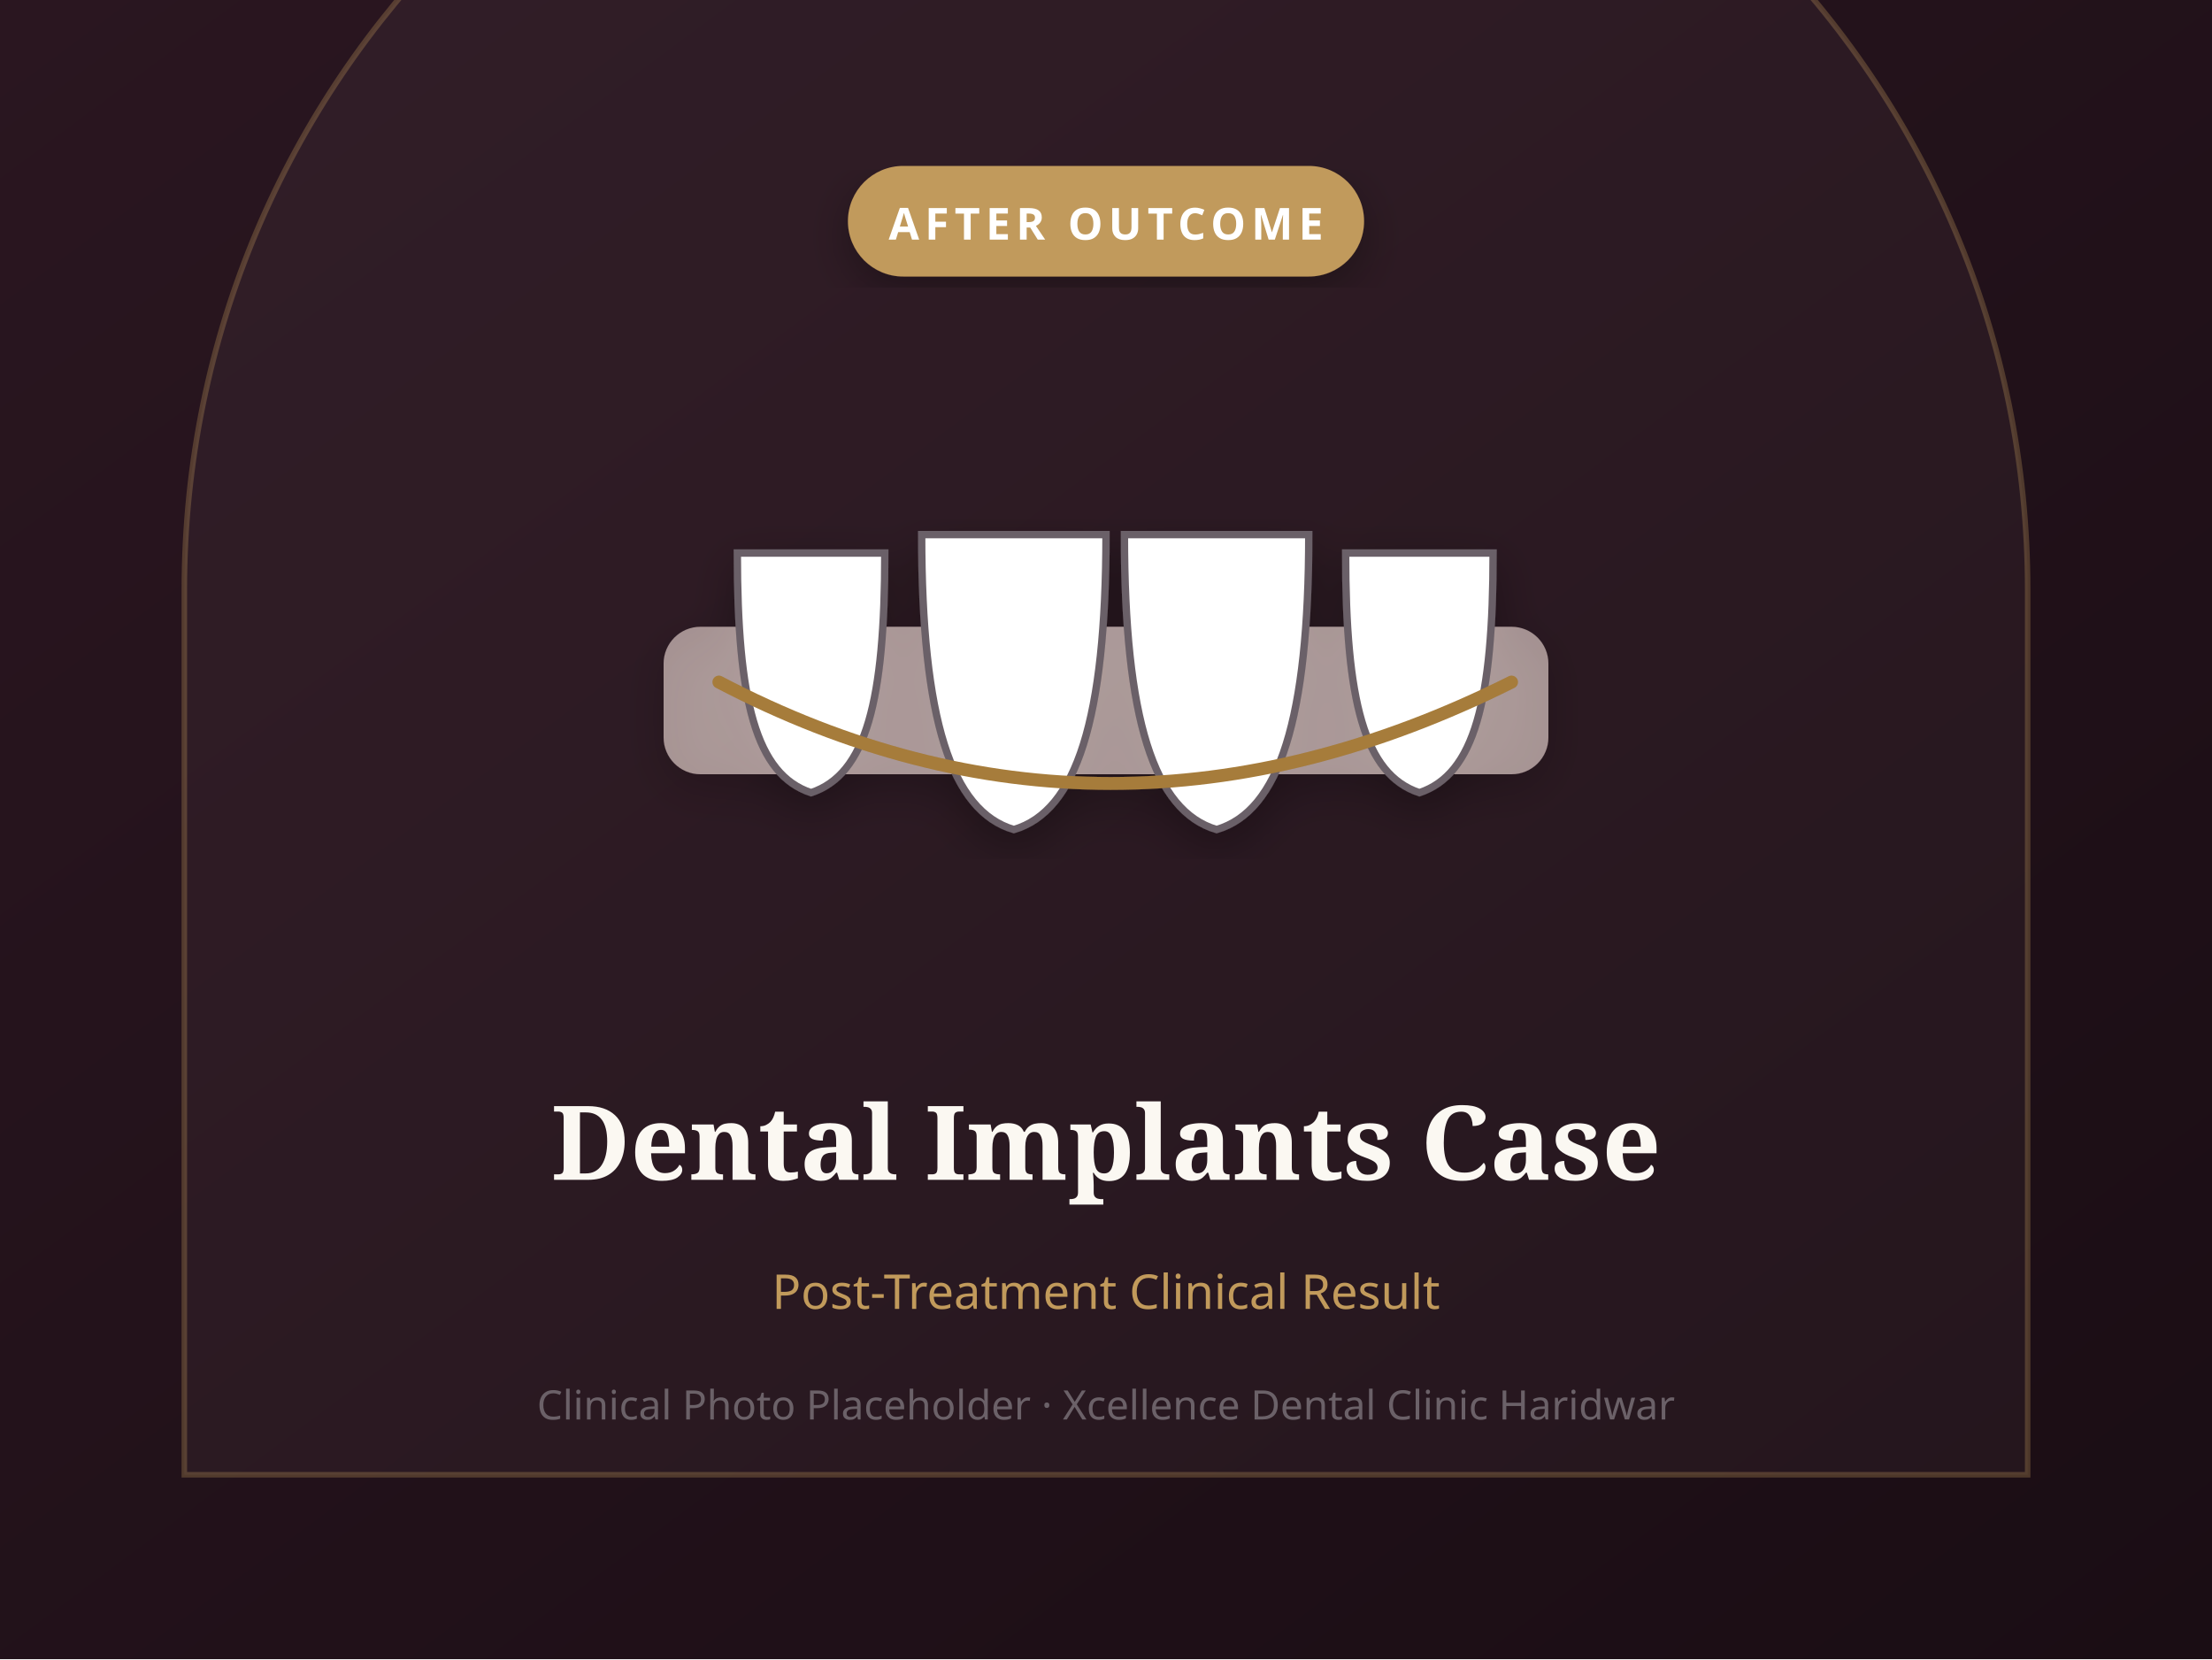
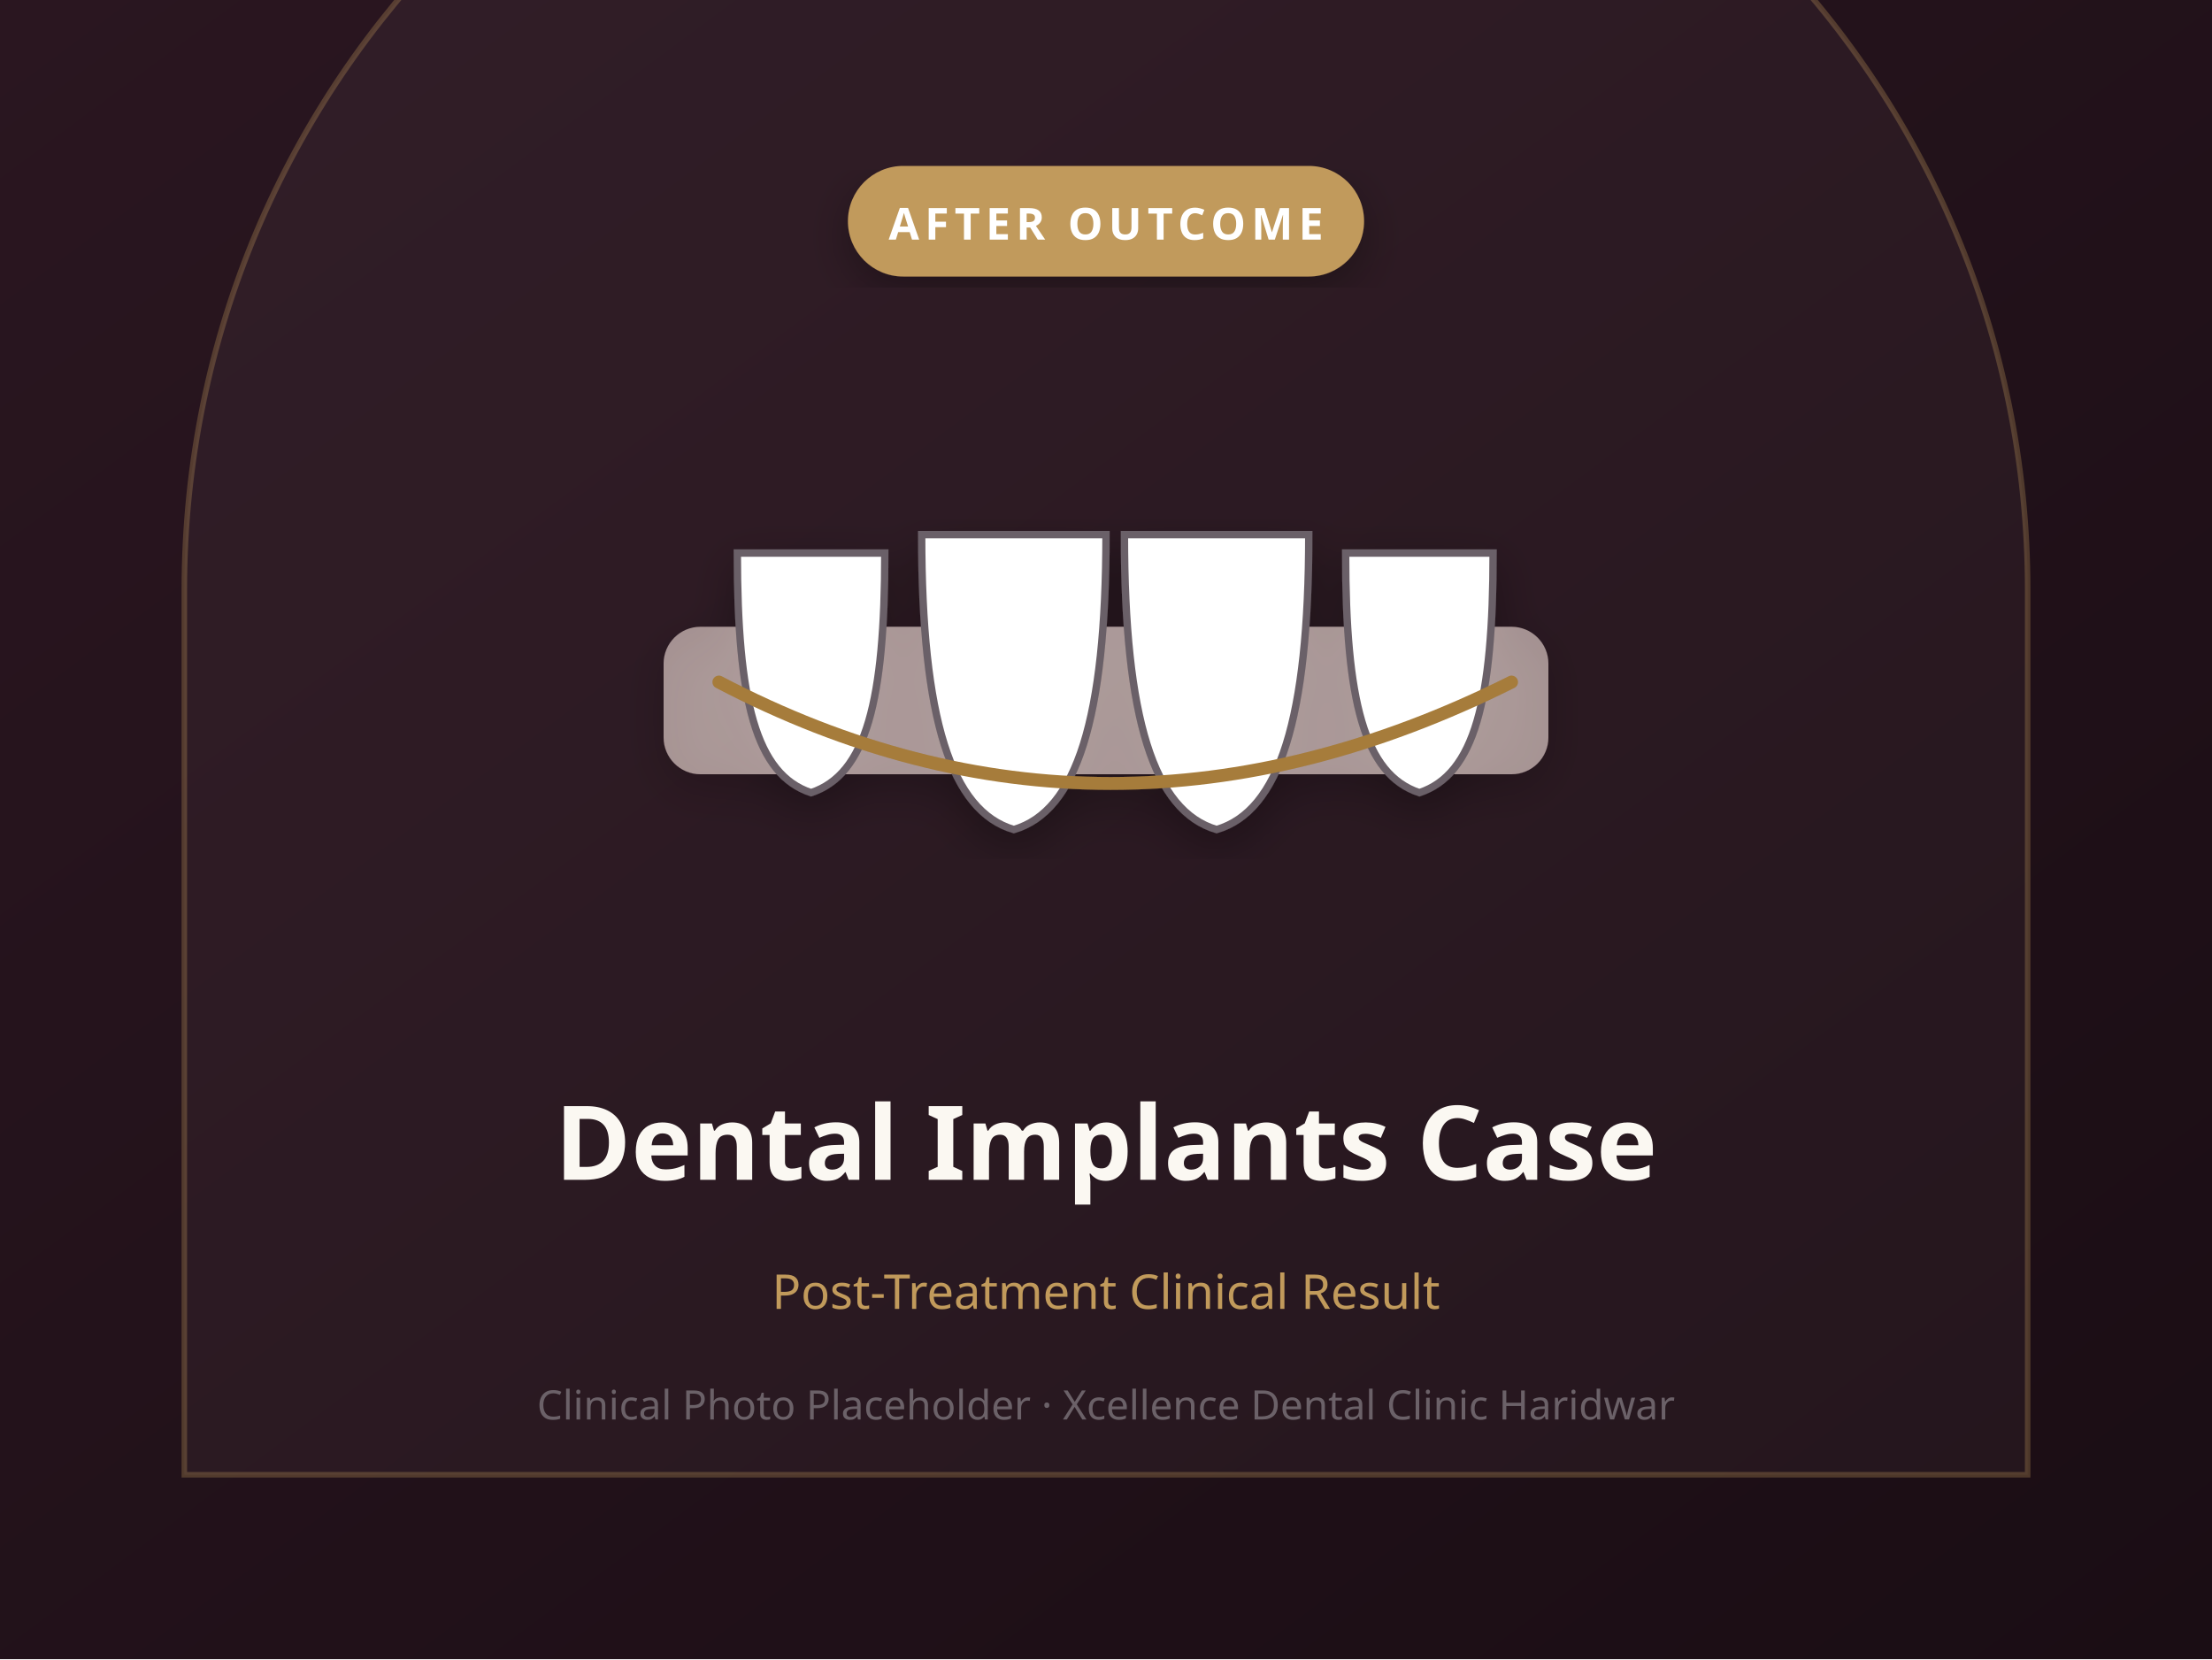
<svg xmlns="http://www.w3.org/2000/svg" viewBox="0 0 600 450" width="100%" height="100%">
  <defs>
    <linearGradient id="bg" x1="0%" y1="0%" x2="100%" y2="100%">
      <stop offset="0%" stop-color="#2A1620" />
      <stop offset="100%" stop-color="#1A0D14" />
    </linearGradient>
    <filter id="drop" x="-10%" y="-10%" width="120%" height="120%">
      <feDropShadow dx="0" dy="4" stdDeviation="6" flood-color="#000" flood-opacity="0.3" />
    </filter>
  </defs>
  <rect width="600" height="450" fill="url(#bg)" />
  <path d="M 50 400 L 50 160 A 250 250 0 0 1 550 160 L 550 400 Z" fill="#FBF8F2" fill-opacity="0.04" stroke="#C19A5B" stroke-width="1.5" stroke-opacity="0.3" />
  <rect x="230" y="45" width="140" height="30" rx="15" fill="#C19A5B" filter="url(#drop)" />
  <text x="300" y="65" text-anchor="middle" fill="#FFFFFF" font-family="'Hanken Grotesk', sans-serif" font-size="12" font-weight="700" letter-spacing="1.5">AFTER OUTCOME</text>
  <g transform="translate(180, 130)" filter="url(#drop)">
    <rect x="0" y="40" width="240" height="40" rx="10" fill="#F3DFDA" opacity="0.6" />
    <path d="M 20 20 C 20 60 25 80 40 85 C 55 80 60 60 60 20 Z" fill="#FFFFFF" stroke="#6B6168" stroke-width="2" />
    <path d="M 70 15 C 70 65 78 90 95 95 C 112 90 120 65 120 15 Z" fill="#FFFFFF" stroke="#6B6168" stroke-width="2" />
    <path d="M 125 15 C 125 65 133 90 150 95 C 167 90 175 65 175 15 Z" fill="#FFFFFF" stroke="#6B6168" stroke-width="2" />
    <path d="M 185 20 C 185 60 190 80 205 85 C 220 80 225 60 225 20 Z" fill="#FFFFFF" stroke="#6B6168" stroke-width="2" />
    <path d="M 15 55 Q 120 110 230 55" fill="none" stroke="#A67C3A" stroke-width="3.5" stroke-linecap="round" />
  </g>
-   <text x="300" y="320" text-anchor="middle" fill="#FBF8F2" font-family="'Instrument Serif', serif" font-size="28" font-weight="700">Dental Implants Case</text>
+   <text x="300" y="320" text-anchor="middle" fill="#FBF8F2" font-family="'Plus Jakarta Sans', sans-serif" font-size="28" font-weight="700">Dental Implants Case</text>
  <text x="300" y="355" text-anchor="middle" fill="#C19A5B" font-family="'Hanken Grotesk', sans-serif" font-size="13" font-weight="500">Post-Treatment Clinical Result</text>
  <text x="300" y="385" text-anchor="middle" fill="#6B6168" font-family="'Hanken Grotesk', sans-serif" font-size="11">Clinical Photo Placeholder · Xcellence Dental Clinic Haridwar</text>
</svg>
